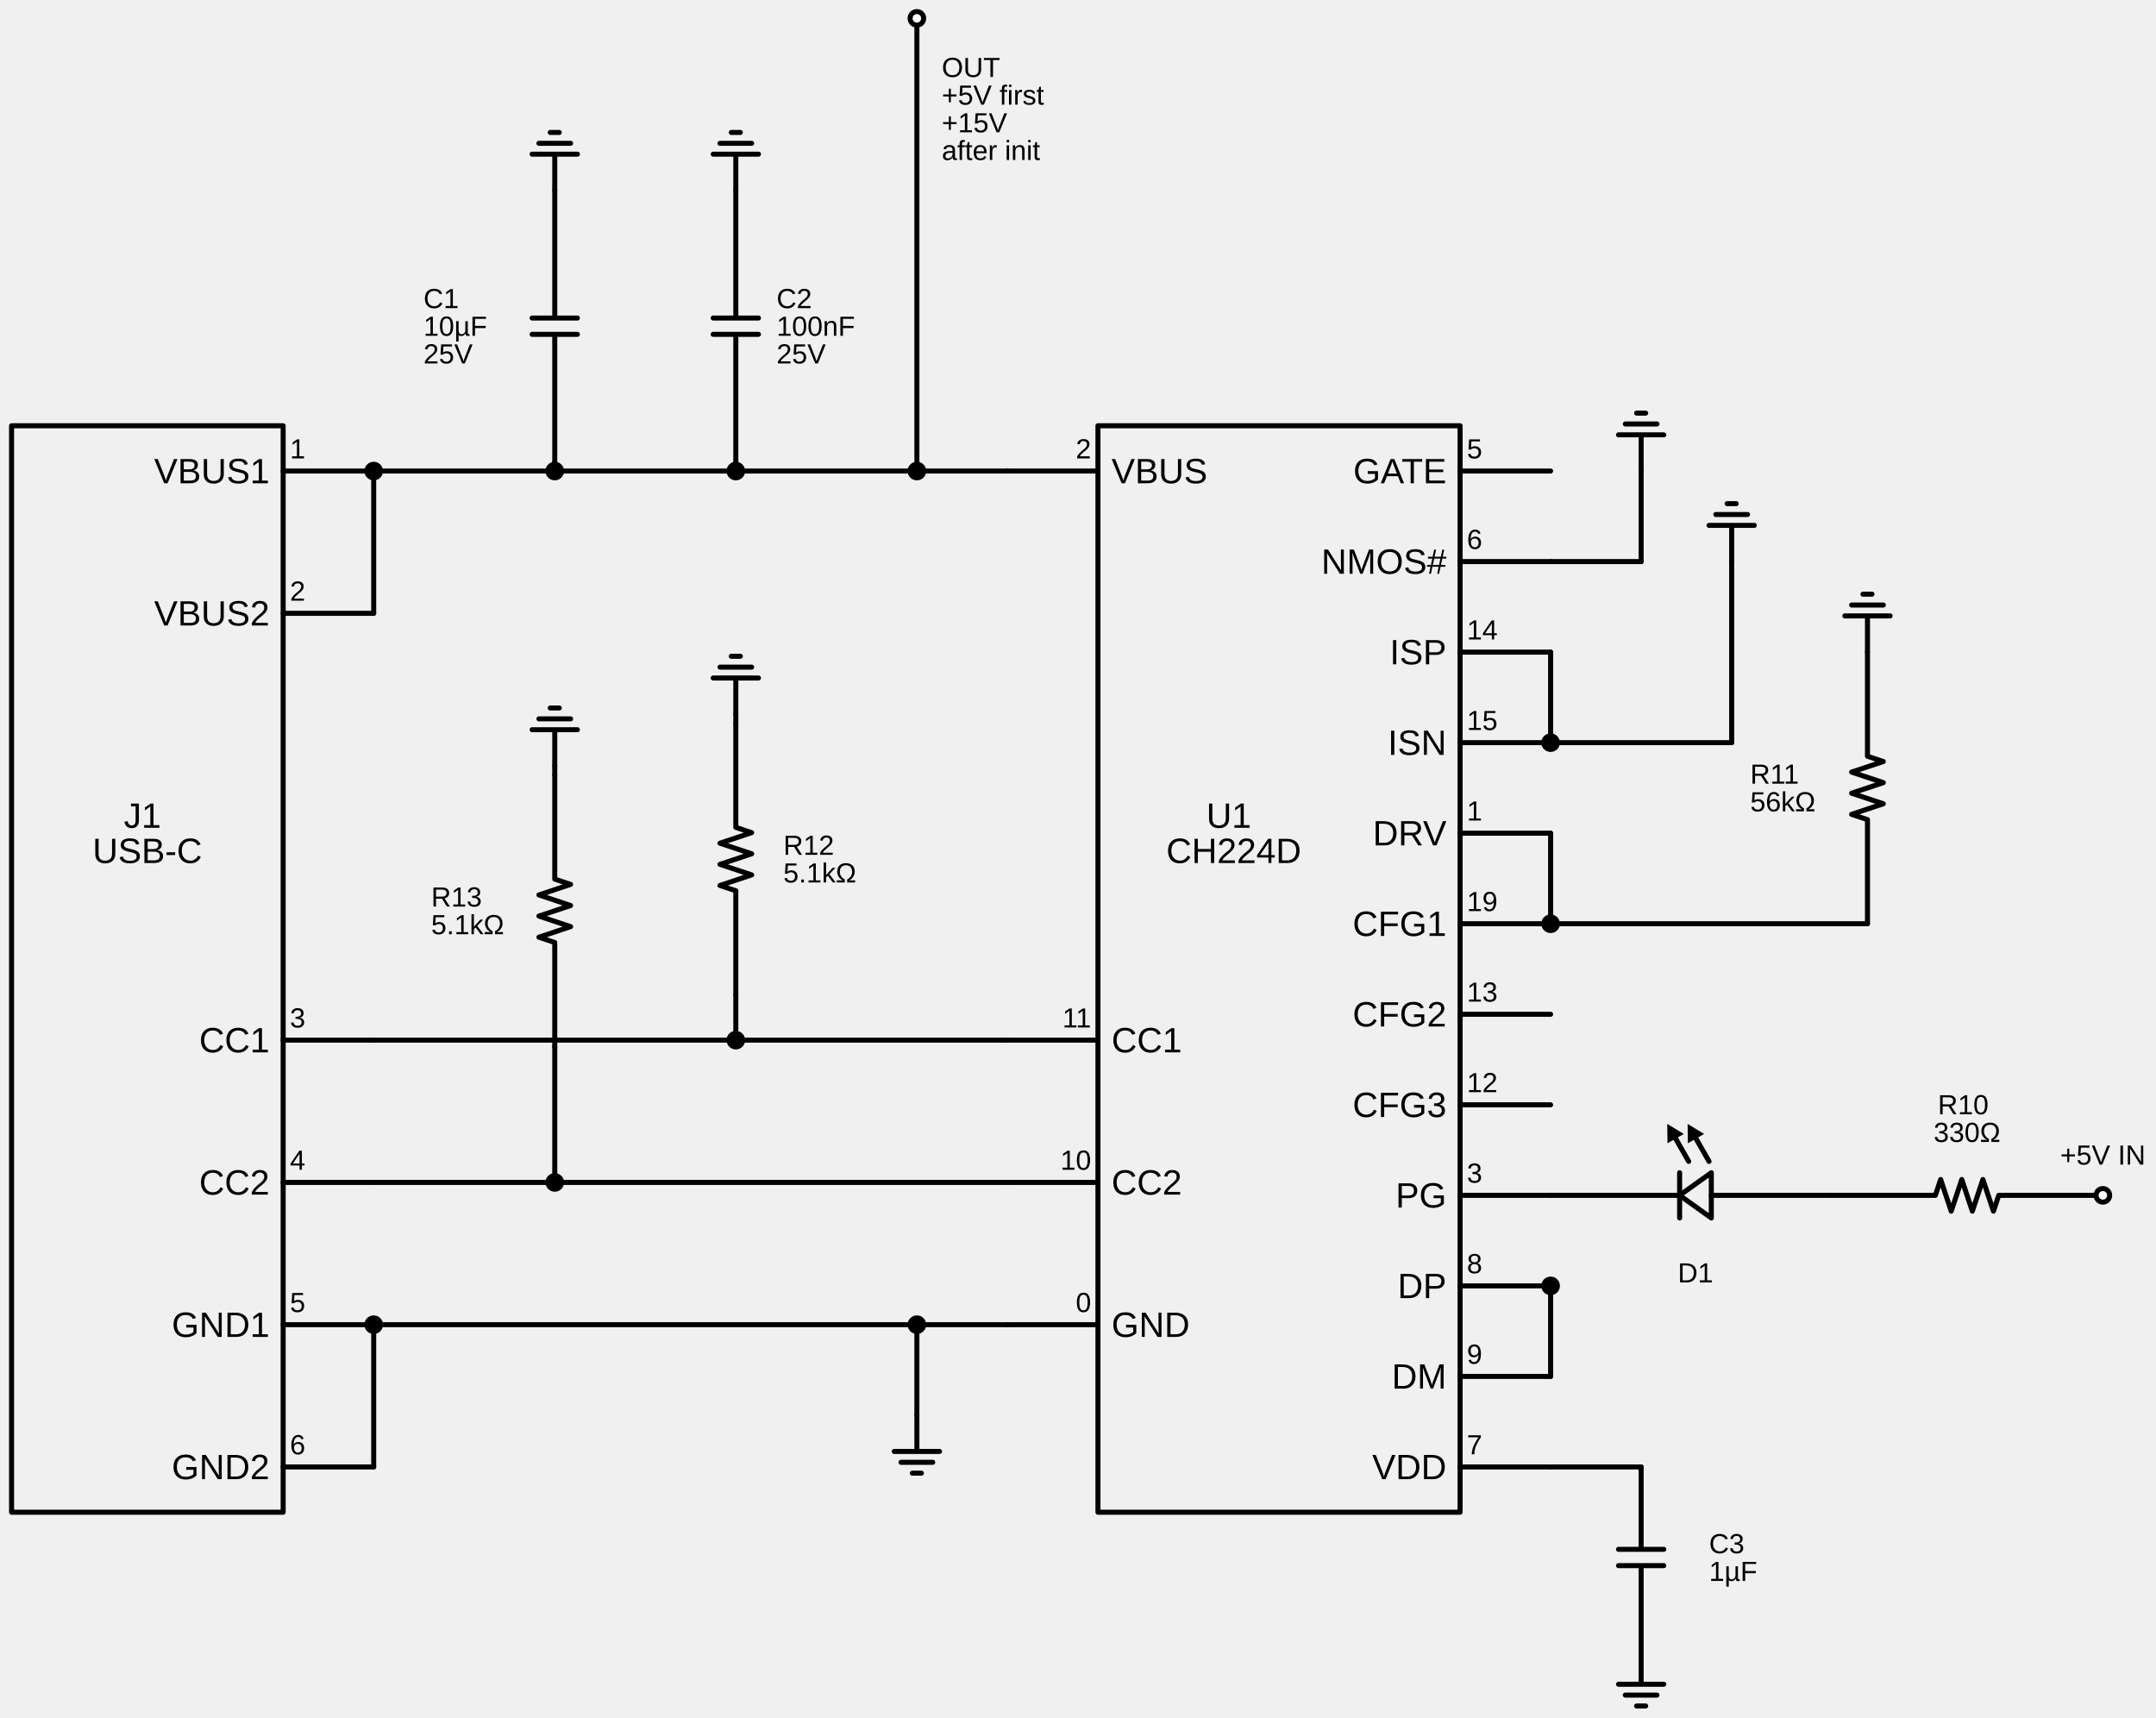
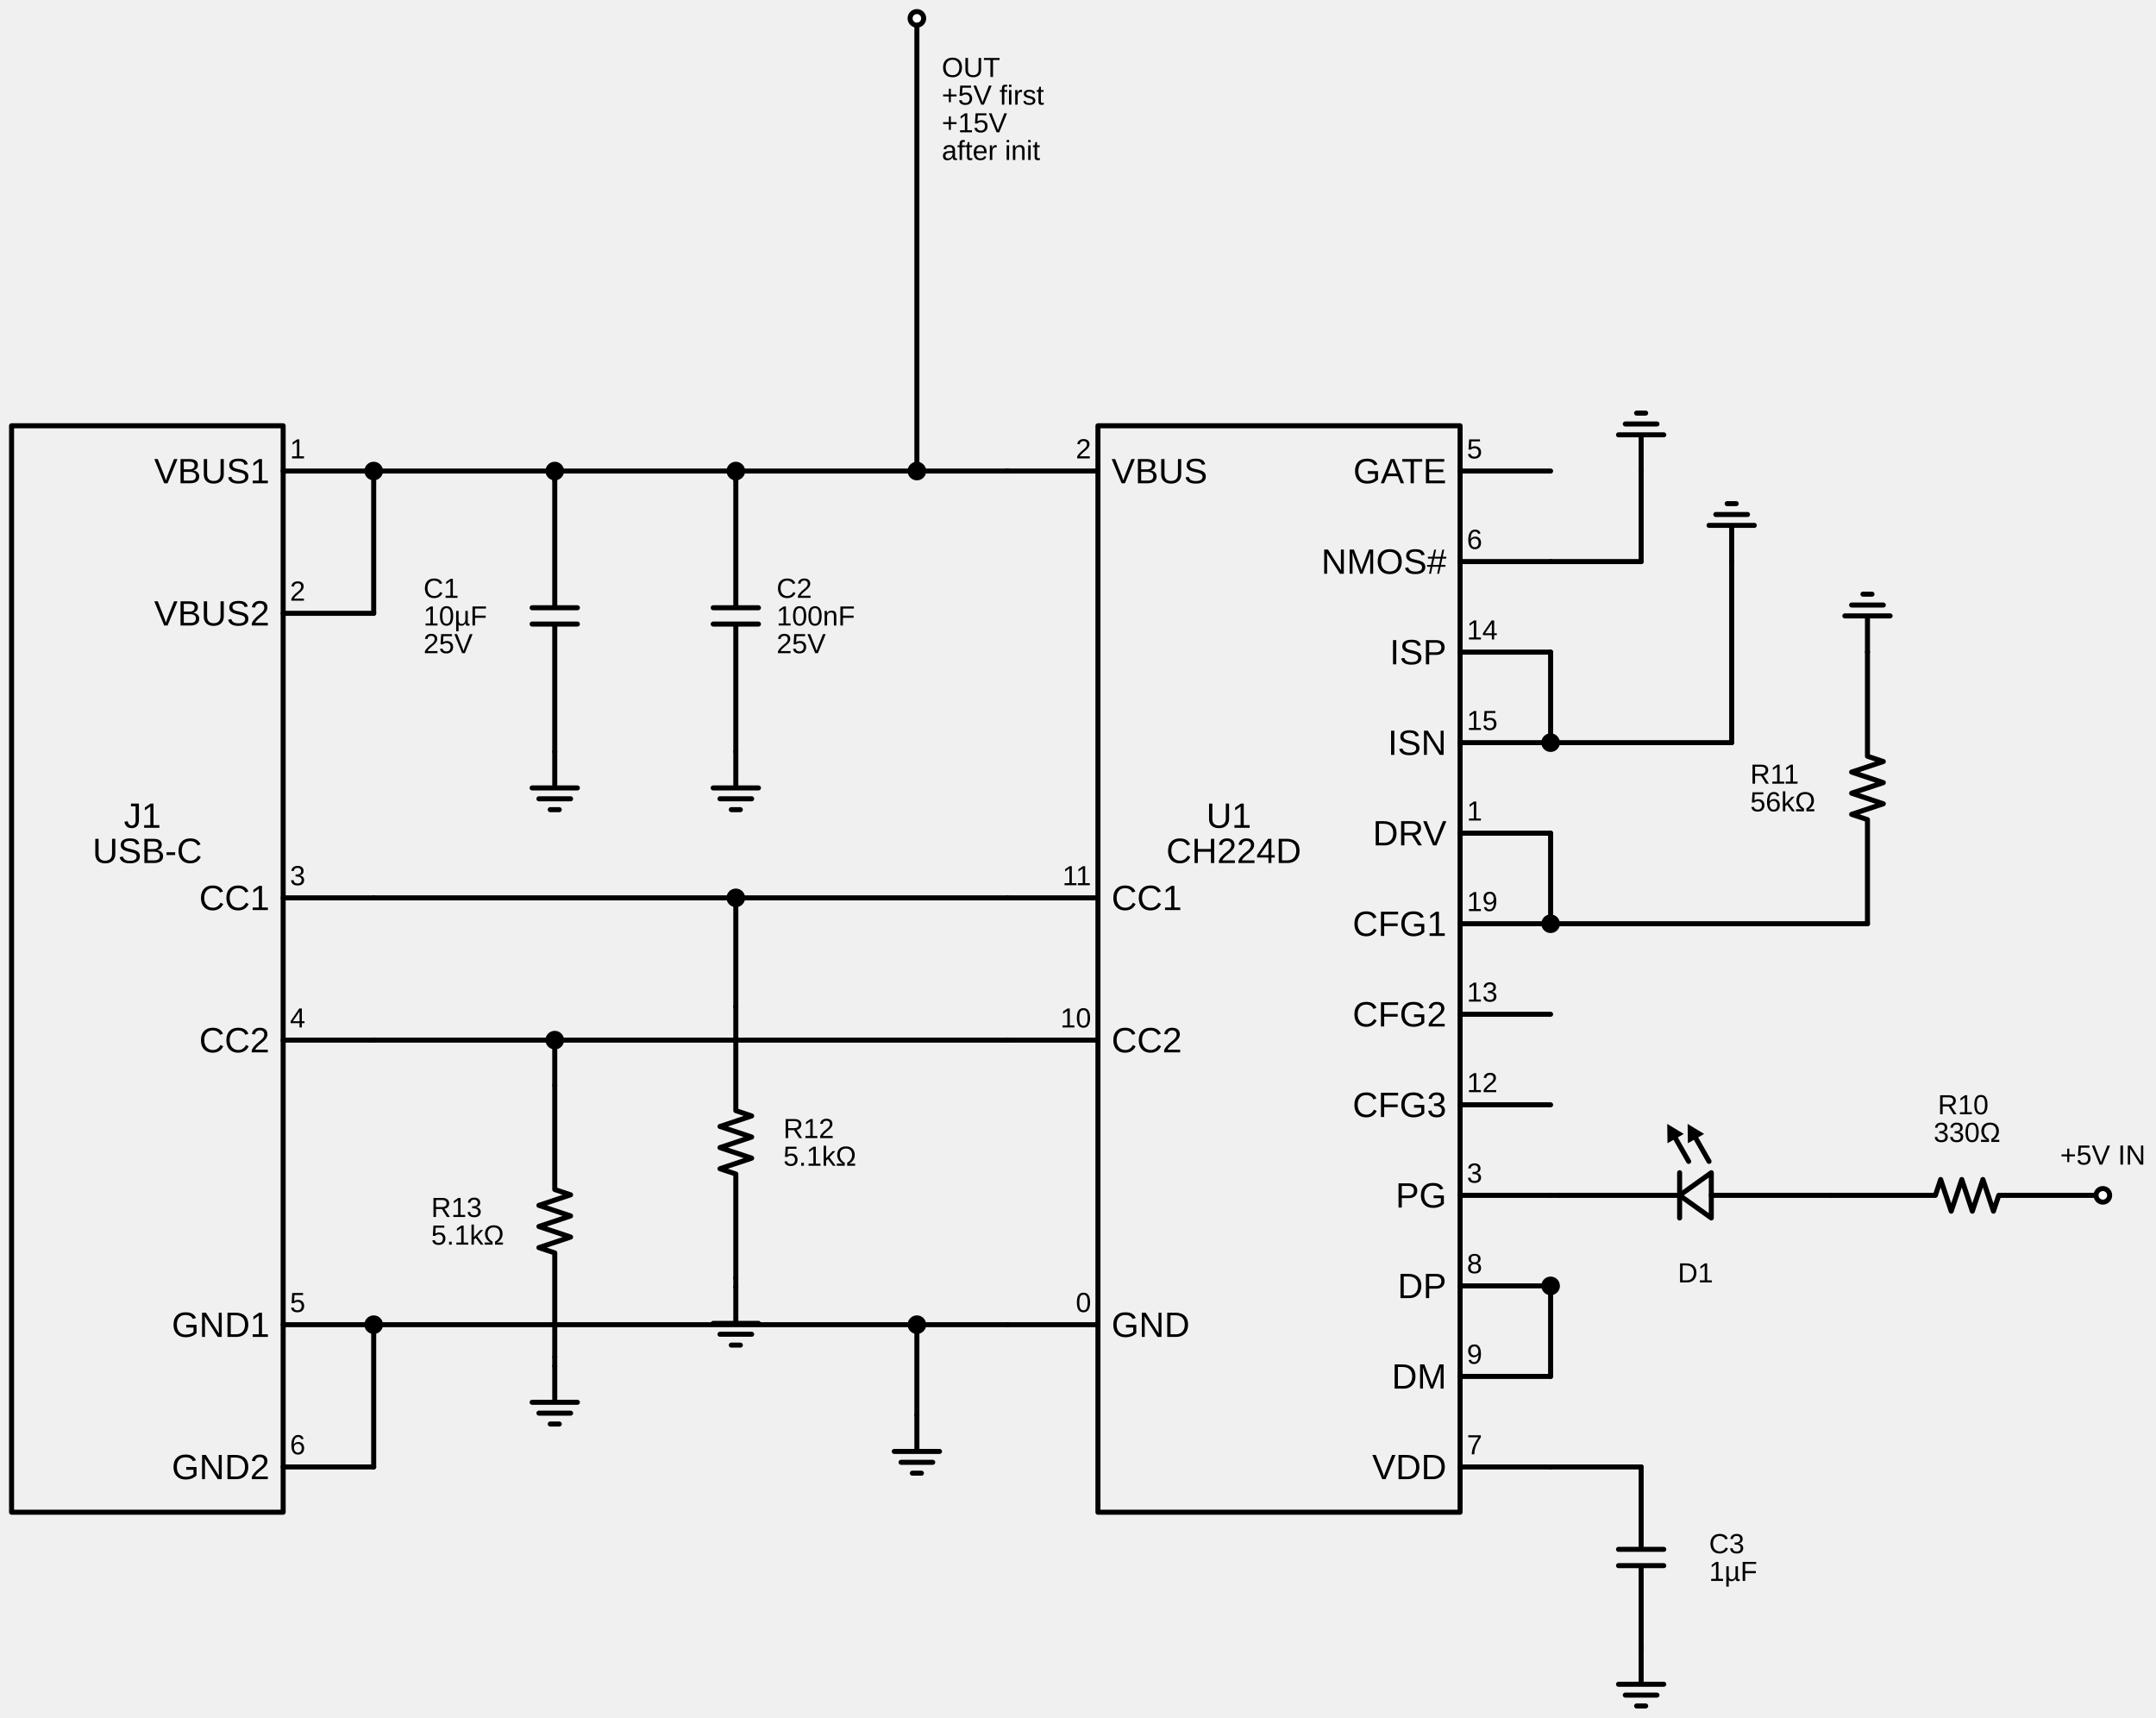
<svg xmlns="http://www.w3.org/2000/svg" xml:lang="en" height="682.94pt" width="857.333pt" viewBox="-4.6 -601.3 857.333 682.94">
  <polygon points="675.9,-117.0 663.3,-126.0 675.9,-135.0 " style="stroke:black;fill:none;stroke-width:2.0;stroke-dasharray:-;stroke-linecap:round;stroke-linejoin:round;" />
  <path d="M 0.0,-0.0 L 108.0,-0.0 L 108.0,-432.0 L 0.0,-432.0 L 0.0,-0.0" style="stroke:black;fill:none;stroke-width:2.0;stroke-dasharray:-;stroke-linecap:round;stroke-linejoin:round;" />
  <path d="M 108.0,-18.0 L 144.0,-18.0" style="stroke:black;fill:none;stroke-width:2.0;stroke-dasharray:-;stroke-linecap:round;stroke-linejoin:round;" />
  <path d="M 108.0,-74.571 L 144.0,-74.571" style="stroke:black;fill:none;stroke-width:2.0;stroke-dasharray:-;stroke-linecap:round;stroke-linejoin:round;" />
-   <path d="M 108.0,-131.143 L 144.0,-131.143" style="stroke:black;fill:none;stroke-width:2.0;stroke-dasharray:-;stroke-linecap:round;stroke-linejoin:round;" />
  <path d="M 108.0,-187.714 L 144.0,-187.714" style="stroke:black;fill:none;stroke-width:2.0;stroke-dasharray:-;stroke-linecap:round;stroke-linejoin:round;" />
+   <path d="M 108.0,-244.286 L 144.0,-244.286" style="stroke:black;fill:none;stroke-width:2.0;stroke-dasharray:-;stroke-linecap:round;stroke-linejoin:round;" />
  <path d="M 108.0,-357.429 L 144.0,-357.429" style="stroke:black;fill:none;stroke-width:2.0;stroke-dasharray:-;stroke-linecap:round;stroke-linejoin:round;" />
  <path d="M 108.0,-414.0 L 144.0,-414.0" style="stroke:black;fill:none;stroke-width:2.0;stroke-dasharray:-;stroke-linecap:round;stroke-linejoin:round;" />
  <path d="M 432.0,-0.0 L 576.0,-0.0 L 576.0,-432.0 L 432.0,-432.0 L 432.0,-0.0" style="stroke:black;fill:none;stroke-width:2.0;stroke-dasharray:-;stroke-linecap:round;stroke-linejoin:round;" />
  <path d="M 432.0,-74.571 L 396.0,-74.571" style="stroke:black;fill:none;stroke-width:2.0;stroke-dasharray:-;stroke-linecap:round;stroke-linejoin:round;" />
-   <path d="M 432.0,-131.143 L 396.0,-131.143" style="stroke:black;fill:none;stroke-width:2.0;stroke-dasharray:-;stroke-linecap:round;stroke-linejoin:round;" />
  <path d="M 432.0,-187.714 L 396.0,-187.714" style="stroke:black;fill:none;stroke-width:2.0;stroke-dasharray:-;stroke-linecap:round;stroke-linejoin:round;" />
+   <path d="M 432.0,-244.286 L 396.0,-244.286" style="stroke:black;fill:none;stroke-width:2.0;stroke-dasharray:-;stroke-linecap:round;stroke-linejoin:round;" />
  <path d="M 432.0,-414.0 L 396.0,-414.0" style="stroke:black;fill:none;stroke-width:2.0;stroke-dasharray:-;stroke-linecap:round;stroke-linejoin:round;" />
  <path d="M 576.0,-414.0 L 612.0,-414.0" style="stroke:black;fill:none;stroke-width:2.0;stroke-dasharray:-;stroke-linecap:round;stroke-linejoin:round;" />
  <path d="M 576.0,-378.0 L 612.0,-378.0" style="stroke:black;fill:none;stroke-width:2.0;stroke-dasharray:-;stroke-linecap:round;stroke-linejoin:round;" />
  <path d="M 576.0,-342.0 L 612.0,-342.0" style="stroke:black;fill:none;stroke-width:2.0;stroke-dasharray:-;stroke-linecap:round;stroke-linejoin:round;" />
  <path d="M 576.0,-306.0 L 612.0,-306.0" style="stroke:black;fill:none;stroke-width:2.0;stroke-dasharray:-;stroke-linecap:round;stroke-linejoin:round;" />
  <path d="M 576.0,-270.0 L 612.0,-270.0" style="stroke:black;fill:none;stroke-width:2.0;stroke-dasharray:-;stroke-linecap:round;stroke-linejoin:round;" />
  <path d="M 576.0,-234.0 L 612.0,-234.0" style="stroke:black;fill:none;stroke-width:2.0;stroke-dasharray:-;stroke-linecap:round;stroke-linejoin:round;" />
  <path d="M 576.0,-198.0 L 612.0,-198.0" style="stroke:black;fill:none;stroke-width:2.0;stroke-dasharray:-;stroke-linecap:round;stroke-linejoin:round;" />
  <path d="M 576.0,-162.0 L 612.0,-162.0" style="stroke:black;fill:none;stroke-width:2.0;stroke-dasharray:-;stroke-linecap:round;stroke-linejoin:round;" />
  <path d="M 576.0,-126.0 L 612.0,-126.0" style="stroke:black;fill:none;stroke-width:2.0;stroke-dasharray:-;stroke-linecap:round;stroke-linejoin:round;" />
  <path d="M 576.0,-90.0 L 612.0,-90.0" style="stroke:black;fill:none;stroke-width:2.0;stroke-dasharray:-;stroke-linecap:round;stroke-linejoin:round;" />
  <path d="M 576.0,-54.0 L 612.0,-54.0" style="stroke:black;fill:none;stroke-width:2.0;stroke-dasharray:-;stroke-linecap:round;stroke-linejoin:round;" />
  <path d="M 576.0,-18.0 L 612.0,-18.0" style="stroke:black;fill:none;stroke-width:2.0;stroke-dasharray:-;stroke-linecap:round;stroke-linejoin:round;" />
  <path d="M 144.0,-414.0 L 180.0,-414.0 L 216.0,-414.0" style="stroke:black;fill:none;stroke-width:2.0;stroke-dasharray:-;stroke-linecap:round;stroke-linejoin:round;" />
-   <path d="M 216.0,-414.0 L 216.0,-415.8 L 216.0,-417.6" style="stroke:black;fill:none;stroke-width:2.0;stroke-dasharray:-;stroke-linecap:round;stroke-linejoin:round;" />
-   <path d="M 216.0,-417.6 L 216.0,-468.36 M 207.0,-468.36 L 225.0,-468.36 M 207.0,-474.84 L 225.0,-474.84 M 216.0,-474.84 L 216.0,-525.6" style="stroke:black;fill:none;stroke-width:2.0;stroke-dasharray:-;stroke-linecap:round;stroke-linejoin:round;" />
-   <path d="M 216.0,-525.6 L 216.0,-540.0 L 207.0,-540.0 L 225.0,-540.0 M 209.7,-544.32 L 222.3,-544.32 M 214.2,-548.64 L 217.8,-548.64" style="stroke:black;fill:none;stroke-width:2.0;stroke-dasharray:-;stroke-linecap:round;stroke-linejoin:round;" />
+   <path d="M 216.0,-414.0 L 216.0,-412.2 L 216.0,-410.4" style="stroke:black;fill:none;stroke-width:2.0;stroke-dasharray:-;stroke-linecap:round;stroke-linejoin:round;" />
+   <path d="M 216.0,-410.4 L 216.0,-359.64 M 225.0,-359.64 L 207.0,-359.64 M 225.0,-353.16 L 207.0,-353.16 M 216.0,-353.16 L 216,-302.4" style="stroke:black;fill:none;stroke-width:2.0;stroke-dasharray:-;stroke-linecap:round;stroke-linejoin:round;" />
+   <path d="M 216,-302.4 L 216,-288.0 L 207,-288.0 L 225,-288.0 M 209.7,-283.68 L 222.3,-283.68 M 214.2,-279.36 L 217.8,-279.36" style="stroke:black;fill:none;stroke-width:2.0;stroke-dasharray:-;stroke-linecap:round;stroke-linejoin:round;" />
  <path d="M 216.0,-414.0 L 252.0,-414.0 L 288.0,-414.0" style="stroke:black;fill:none;stroke-width:2.0;stroke-dasharray:-;stroke-linecap:round;stroke-linejoin:round;" />
-   <path d="M 288.0,-414.0 L 288.0,-415.8 L 288.0,-417.6" style="stroke:black;fill:none;stroke-width:2.0;stroke-dasharray:-;stroke-linecap:round;stroke-linejoin:round;" />
-   <path d="M 288.0,-417.6 L 288.0,-468.36 M 279.0,-468.36 L 297.0,-468.36 M 279.0,-474.84 L 297.0,-474.84 M 288.0,-474.84 L 288.0,-525.6" style="stroke:black;fill:none;stroke-width:2.0;stroke-dasharray:-;stroke-linecap:round;stroke-linejoin:round;" />
-   <path d="M 288.0,-525.6 L 288.0,-540.0 L 279.0,-540.0 L 297.0,-540.0 M 281.7,-544.32 L 294.3,-544.32 M 286.2,-548.64 L 289.8,-548.64" style="stroke:black;fill:none;stroke-width:2.0;stroke-dasharray:-;stroke-linecap:round;stroke-linejoin:round;" />
+   <path d="M 288.0,-414.0 L 288.0,-412.2 L 288.0,-410.4" style="stroke:black;fill:none;stroke-width:2.0;stroke-dasharray:-;stroke-linecap:round;stroke-linejoin:round;" />
+   <path d="M 288.0,-410.4 L 288.0,-359.64 M 297.0,-359.64 L 279.0,-359.64 M 297.0,-353.16 L 279.0,-353.16 M 288.0,-353.16 L 288,-302.4" style="stroke:black;fill:none;stroke-width:2.0;stroke-dasharray:-;stroke-linecap:round;stroke-linejoin:round;" />
+   <path d="M 288,-302.4 L 288,-288.0 L 279,-288.0 L 297.0,-288.0 M 281.7,-283.68 L 294.3,-283.68 M 286.2,-279.36 L 289.8,-279.36" style="stroke:black;fill:none;stroke-width:2.0;stroke-dasharray:-;stroke-linecap:round;stroke-linejoin:round;" />
  <path d="M 288.0,-414.0 L 324.0,-414.0 L 360.0,-414.0" style="stroke:black;fill:none;stroke-width:2.0;stroke-dasharray:-;stroke-linecap:round;stroke-linejoin:round;" />
  <path d="M 360.0,-414.0 L 360.0,-504.0 L 360.0,-594.0" style="stroke:black;fill:none;stroke-width:2.0;stroke-dasharray:-;stroke-linecap:round;stroke-linejoin:round;" />
  <path d="M 360.0,-414.0 L 378.0,-414.0 L 396.0,-414.0" style="stroke:black;fill:none;stroke-width:2.0;stroke-dasharray:-;stroke-linecap:round;stroke-linejoin:round;" />
  <path d="M 144.0,-357.429 L 144.0,-385.714 L 144.0,-414.0" style="stroke:black;fill:none;stroke-width:2.0;stroke-dasharray:-;stroke-linecap:round;stroke-linejoin:round;" />
  <path d="M 144.0,-74.571 L 252.0,-74.571 L 360.0,-74.571" style="stroke:black;fill:none;stroke-width:2.0;stroke-dasharray:-;stroke-linecap:round;stroke-linejoin:round;" />
  <path d="M 360.0,-74.571 L 378.0,-74.571 L 396.0,-74.571" style="stroke:black;fill:none;stroke-width:2.0;stroke-dasharray:-;stroke-linecap:round;stroke-linejoin:round;" />
  <path d="M 360.0,-74.571 L 360.0,-56.571 L 360.0,-38.571" style="stroke:black;fill:none;stroke-width:2.0;stroke-dasharray:-;stroke-linecap:round;stroke-linejoin:round;" />
  <path d="M 360.0,-38.571 L 360.0,-24.171 L 351.0,-24.171 L 369.0,-24.171 M 353.7,-19.851 L 366.3,-19.851 M 358.2,-15.531 L 361.8,-15.531" style="stroke:black;fill:none;stroke-width:2.0;stroke-dasharray:-;stroke-linecap:round;stroke-linejoin:round;" />
  <path d="M 144.0,-18.0 L 144.0,-46.286 L 144.0,-74.571" style="stroke:black;fill:none;stroke-width:2.0;stroke-dasharray:-;stroke-linecap:round;stroke-linejoin:round;" />
-   <path d="M 144.0,-187.714 L 216.0,-187.714 L 288.0,-187.714" style="stroke:black;fill:none;stroke-width:2.0;stroke-dasharray:-;stroke-linecap:round;stroke-linejoin:round;" />
-   <path d="M 288.0,-187.714 L 288.0,-196.714 L 288.0,-205.714" style="stroke:black;fill:none;stroke-width:2.0;stroke-dasharray:-;stroke-linecap:round;stroke-linejoin:round;" />
-   <path d="M 288.0,-205.714 L 288.0,-247.114 L 281.7,-249.214 L 294.3,-253.414 L 281.7,-257.614 L 294.3,-261.814 L 281.7,-266.014 L 294.3,-270.214 L 288.0,-272.314 L 288.0,-313.714" style="stroke:black;fill:none;stroke-width:2.0;stroke-dasharray:-;stroke-linecap:round;stroke-linejoin:round;" />
-   <path d="M 288.0,-313.714 L 288.0,-315.514 L 288.0,-317.314" style="stroke:black;fill:none;stroke-width:2.0;stroke-dasharray:-;stroke-linecap:round;stroke-linejoin:round;" />
-   <path d="M 288.0,-317.314 L 288.0,-331.714 L 279.0,-331.714 L 297.0,-331.714 M 281.7,-336.034 L 294.3,-336.034 M 286.2,-340.354 L 289.8,-340.354" style="stroke:black;fill:none;stroke-width:2.0;stroke-dasharray:-;stroke-linecap:round;stroke-linejoin:round;" />
-   <path d="M 288.0,-187.714 L 342.0,-187.714 L 396.0,-187.714" style="stroke:black;fill:none;stroke-width:2.0;stroke-dasharray:-;stroke-linecap:round;stroke-linejoin:round;" />
-   <path d="M 144.0,-131.143 L 180.0,-131.143 L 216.0,-131.143" style="stroke:black;fill:none;stroke-width:2.0;stroke-dasharray:-;stroke-linecap:round;stroke-linejoin:round;" />
-   <path d="M 216.0,-131.143 L 216.0,-158.143 L 216.0,-185.143" style="stroke:black;fill:none;stroke-width:2.0;stroke-dasharray:-;stroke-linecap:round;stroke-linejoin:round;" />
-   <path d="M 216.0,-185.143 L 216.0,-226.543 L 209.7,-228.643 L 222.3,-232.843 L 209.7,-237.043 L 222.3,-241.243 L 209.7,-245.443 L 222.3,-249.643 L 216.0,-251.743 L 216.0,-293.143" style="stroke:black;fill:none;stroke-width:2.0;stroke-dasharray:-;stroke-linecap:round;stroke-linejoin:round;" />
-   <path d="M 216.0,-293.143 L 216.0,-294.943 L 216.0,-296.743" style="stroke:black;fill:none;stroke-width:2.0;stroke-dasharray:-;stroke-linecap:round;stroke-linejoin:round;" />
-   <path d="M 216.0,-296.743 L 216.0,-311.143 L 207.0,-311.143 L 225.0,-311.143 M 209.7,-315.463 L 222.3,-315.463 M 214.2,-319.783 L 217.8,-319.783" style="stroke:black;fill:none;stroke-width:2.0;stroke-dasharray:-;stroke-linecap:round;stroke-linejoin:round;" />
-   <path d="M 216.0,-131.143 L 306.0,-131.143 L 396.0,-131.143" style="stroke:black;fill:none;stroke-width:2.0;stroke-dasharray:-;stroke-linecap:round;stroke-linejoin:round;" />
+   <path d="M 144.0,-244.286 L 216.0,-244.286 L 288.0,-244.286" style="stroke:black;fill:none;stroke-width:2.0;stroke-dasharray:-;stroke-linecap:round;stroke-linejoin:round;" />
+   <path d="M 288.0,-244.286 L 288.0,-222.686 L 288.0,-201.086" style="stroke:black;fill:none;stroke-width:2.0;stroke-dasharray:-;stroke-linecap:round;stroke-linejoin:round;" />
+   <path d="M 288.0,-201.086 L 288.0,-159.686 L 294.3,-157.586 L 281.7,-153.386 L 294.3,-149.186 L 281.7,-144.986 L 294.3,-140.786 L 281.7,-136.586 L 288.0,-134.486 L 288,-93.086" style="stroke:black;fill:none;stroke-width:2.0;stroke-dasharray:-;stroke-linecap:round;stroke-linejoin:round;" />
+   <path d="M 288,-93.086 L 288,-91.286 L 288,-89.486" style="stroke:black;fill:none;stroke-width:2.0;stroke-dasharray:-;stroke-linecap:round;stroke-linejoin:round;" />
+   <path d="M 288,-89.486 L 288,-75.086 L 279,-75.086 L 297.0,-75.086 M 281.7,-70.766 L 294.3,-70.766 M 286.2,-66.446 L 289.8,-66.446" style="stroke:black;fill:none;stroke-width:2.0;stroke-dasharray:-;stroke-linecap:round;stroke-linejoin:round;" />
+   <path d="M 288.0,-244.286 L 342.0,-244.286 L 396.0,-244.286" style="stroke:black;fill:none;stroke-width:2.0;stroke-dasharray:-;stroke-linecap:round;stroke-linejoin:round;" />
+   <path d="M 144.0,-187.714 L 180.0,-187.714 L 216.0,-187.714" style="stroke:black;fill:none;stroke-width:2.0;stroke-dasharray:-;stroke-linecap:round;stroke-linejoin:round;" />
+   <path d="M 216.0,-187.714 L 216.0,-178.714 L 216.0,-169.714" style="stroke:black;fill:none;stroke-width:2.0;stroke-dasharray:-;stroke-linecap:round;stroke-linejoin:round;" />
+   <path d="M 216.0,-169.714 L 216.0,-128.314 L 222.3,-126.214 L 209.7,-122.014 L 222.3,-117.814 L 209.7,-113.614 L 222.3,-109.414 L 209.7,-105.214 L 216.0,-103.114 L 216,-61.714" style="stroke:black;fill:none;stroke-width:2.0;stroke-dasharray:-;stroke-linecap:round;stroke-linejoin:round;" />
+   <path d="M 216,-61.714 L 216,-59.914 L 216,-58.114" style="stroke:black;fill:none;stroke-width:2.0;stroke-dasharray:-;stroke-linecap:round;stroke-linejoin:round;" />
+   <path d="M 216,-58.114 L 216,-43.714 L 207,-43.714 L 225,-43.714 M 209.7,-39.394 L 222.3,-39.394 M 214.2,-35.074 L 217.8,-35.074" style="stroke:black;fill:none;stroke-width:2.0;stroke-dasharray:-;stroke-linecap:round;stroke-linejoin:round;" />
+   <path d="M 216.0,-187.714 L 306.0,-187.714 L 396.0,-187.714" style="stroke:black;fill:none;stroke-width:2.0;stroke-dasharray:-;stroke-linecap:round;stroke-linejoin:round;" />
  <path d="M 612.0,-90.0 L 612.0,-72.0 L 612.0,-54.0" style="stroke:black;fill:none;stroke-width:2.0;stroke-dasharray:-;stroke-linecap:round;stroke-linejoin:round;" />
  <path d="M 612.0,-378.0 L 630.0,-378.0 L 648.0,-378.0" style="stroke:black;fill:none;stroke-width:2.0;stroke-dasharray:-;stroke-linecap:round;stroke-linejoin:round;" />
  <path d="M 648.0,-378.0 L 648.0,-396.0 L 648.0,-414.0" style="stroke:black;fill:none;stroke-width:2.0;stroke-dasharray:-;stroke-linecap:round;stroke-linejoin:round;" />
  <path d="M 648.0,-414.0 L 648.0,-428.4 L 639.0,-428.4 L 657.0,-428.4 M 641.7,-432.72 L 654.3,-432.72 M 646.2,-437.04 L 649.8,-437.04" style="stroke:black;fill:none;stroke-width:2.0;stroke-dasharray:-;stroke-linecap:round;stroke-linejoin:round;" />
  <path d="M 612.0,-306.0 L 612.0,-324.0 L 612.0,-342.0" style="stroke:black;fill:none;stroke-width:2.0;stroke-dasharray:-;stroke-linecap:round;stroke-linejoin:round;" />
  <path d="M 612.0,-306.0 L 648.0,-306.0 L 684.0,-306.0" style="stroke:black;fill:none;stroke-width:2.0;stroke-dasharray:-;stroke-linecap:round;stroke-linejoin:round;" />
  <path d="M 684.0,-306.0 L 684.0,-342.0 L 684.0,-378.0" style="stroke:black;fill:none;stroke-width:2.0;stroke-dasharray:-;stroke-linecap:round;stroke-linejoin:round;" />
  <path d="M 684.0,-378.0 L 684.0,-392.4 L 675.0,-392.4 L 693.0,-392.4 M 677.7,-396.72 L 690.3,-396.72 M 682.2,-401.04 L 685.8,-401.04" style="stroke:black;fill:none;stroke-width:2.0;stroke-dasharray:-;stroke-linecap:round;stroke-linejoin:round;" />
  <path d="M 612.0,-234.0 L 612.0,-252.0 L 612.0,-270.0" style="stroke:black;fill:none;stroke-width:2.0;stroke-dasharray:-;stroke-linecap:round;stroke-linejoin:round;" />
  <path d="M 612.0,-234.0 L 675.0,-234.0 L 738.0,-234.0" style="stroke:black;fill:none;stroke-width:2.0;stroke-dasharray:-;stroke-linecap:round;stroke-linejoin:round;" />
  <path d="M 738.0,-234.0 L 738.0,-275.4 L 731.7,-277.5 L 744.3,-281.7 L 731.7,-285.9 L 744.3,-290.1 L 731.7,-294.3 L 744.3,-298.5 L 738.0,-300.6 L 738.0,-342.0" style="stroke:black;fill:none;stroke-width:2.0;stroke-dasharray:-;stroke-linecap:round;stroke-linejoin:round;" />
  <path d="M 738.0,-342.0 L 738.0,-356.4 L 729.0,-356.4 L 747.0,-356.4 M 731.7,-360.72 L 744.3,-360.72 M 736.2,-365.04 L 739.8,-365.04" style="stroke:black;fill:none;stroke-width:2.0;stroke-dasharray:-;stroke-linecap:round;stroke-linejoin:round;" />
  <path d="M 612.0,-126.0 L 613.8,-126.0 L 615.6,-126.0" style="stroke:black;fill:none;stroke-width:2.0;stroke-dasharray:-;stroke-linecap:round;stroke-linejoin:round;" />
  <path d="M 615.6,-126.0 L 663.3,-126.0 M 663.3,-117.0 L 663.3,-135.0 M 675.9,-126.0 L 723.6,-126.0" style="stroke:black;fill:none;stroke-width:2.0;stroke-dasharray:-;stroke-linecap:round;stroke-linejoin:round;" />
  <path d="M 661.472,-148.999 L 666.9,-139.5" style="stroke:black;fill:none;stroke-width:2.0;stroke-dasharray:-;stroke-linecap:round;stroke-linejoin:round;" />
  <path d="M 658.892 -153.514 L 663.973 -150.428 L 658.972 -147.57 Z" style="stroke:black;fill:black;stroke-linecap:butt;stroke-linejoin:miter;" />
  <path d="M 669.572,-148.999 L 675.0,-139.5" style="stroke:black;fill:none;stroke-width:2.0;stroke-dasharray:-;stroke-linecap:round;stroke-linejoin:round;" />
  <path d="M 666.992 -153.514 L 672.073 -150.428 L 667.072 -147.57 Z" style="stroke:black;fill:black;stroke-linecap:butt;stroke-linejoin:miter;" />
  <path d="M 723.6,-126.0 L 765.0,-126.0 L 767.1,-132.3 L 771.3,-119.7 L 775.5,-132.3 L 779.7,-119.7 L 783.9,-132.3 L 788.1,-119.7 L 790.2,-126.0 L 831.6,-126.0" style="stroke:black;fill:none;stroke-width:2.0;stroke-dasharray:-;stroke-linecap:round;stroke-linejoin:round;" />
  <path d="M 612.0,-18.0 L 630.0,-18.0 L 648.0,-18.0" style="stroke:black;fill:none;stroke-width:2.0;stroke-dasharray:-;stroke-linecap:round;stroke-linejoin:round;" />
  <path d="M 648.0,-18.0 L 648.0,14.76 M 657.0,14.76 L 639.0,14.76 M 657.0,21.24 L 639.0,21.24 M 648.0,21.24 L 648.0,54.0" style="stroke:black;fill:none;stroke-width:2.0;stroke-dasharray:-;stroke-linecap:round;stroke-linejoin:round;" />
  <path d="M 648.0,54.0 L 648.0,68.4 L 639.0,68.4 L 657.0,68.4 M 641.7,72.72 L 654.3,72.72 M 646.2,77.04 L 649.8,77.04" style="stroke:black;fill:none;stroke-width:2.0;stroke-dasharray:-;stroke-linecap:round;stroke-linejoin:round;" />
  <text x="110.7" y="-31.7" dominant-baseline="ideographic" fill="black" font-size="11" font-family="Arial" text-anchor="start">
    <tspan x="110.7" dy="11">6</tspan>
  </text>
  <text x="102.6" y="-32.0" dominant-baseline="central" fill="black" font-size="14" font-family="Arial" text-anchor="end">
    <tspan x="102.6" dy="14">GND2</tspan>
  </text>
  <text x="110.7" y="-88.271" dominant-baseline="ideographic" fill="black" font-size="11" font-family="Arial" text-anchor="start">
    <tspan x="110.7" dy="11">5</tspan>
  </text>
  <text x="102.6" y="-88.571" dominant-baseline="central" fill="black" font-size="14" font-family="Arial" text-anchor="end">
    <tspan x="102.6" dy="14">GND1</tspan>
  </text>
-   <text x="110.7" y="-144.843" dominant-baseline="ideographic" fill="black" font-size="11" font-family="Arial" text-anchor="start">
+   <text x="110.7" y="-201.414" dominant-baseline="ideographic" fill="black" font-size="11" font-family="Arial" text-anchor="start">
    <tspan x="110.7" dy="11">4</tspan>
  </text>
-   <text x="102.6" y="-145.143" dominant-baseline="central" fill="black" font-size="14" font-family="Arial" text-anchor="end">
+   <text x="102.6" y="-201.714" dominant-baseline="central" fill="black" font-size="14" font-family="Arial" text-anchor="end">
    <tspan x="102.6" dy="14">CC2</tspan>
  </text>
-   <text x="110.7" y="-201.414" dominant-baseline="ideographic" fill="black" font-size="11" font-family="Arial" text-anchor="start">
+   <text x="110.7" y="-257.986" dominant-baseline="ideographic" fill="black" font-size="11" font-family="Arial" text-anchor="start">
    <tspan x="110.7" dy="11">3</tspan>
  </text>
-   <text x="102.6" y="-201.714" dominant-baseline="central" fill="black" font-size="14" font-family="Arial" text-anchor="end">
+   <text x="102.6" y="-258.286" dominant-baseline="central" fill="black" font-size="14" font-family="Arial" text-anchor="end">
    <tspan x="102.6" dy="14">CC1</tspan>
  </text>
  <text x="110.7" y="-371.129" dominant-baseline="ideographic" fill="black" font-size="11" font-family="Arial" text-anchor="start">
    <tspan x="110.7" dy="11">2</tspan>
  </text>
  <text x="102.6" y="-371.429" dominant-baseline="central" fill="black" font-size="14" font-family="Arial" text-anchor="end">
    <tspan x="102.6" dy="14">VBUS2</tspan>
  </text>
  <text x="110.7" y="-427.7" dominant-baseline="ideographic" fill="black" font-size="11" font-family="Arial" text-anchor="start">
    <tspan x="110.7" dy="11">1</tspan>
  </text>
  <text x="102.6" y="-428.0" dominant-baseline="central" fill="black" font-size="14" font-family="Arial" text-anchor="end">
    <tspan x="102.6" dy="14">VBUS1</tspan>
  </text>
  <text x="54.0" y="-291.0" dominant-baseline="central" fill="black" font-size="14" font-family="Arial" text-anchor="middle">
    <tspan x="54.0" dy="14">J1</tspan>
    <tspan x="54.0" dy="14">USB-C</tspan>
  </text>
  <text x="429.3" y="-88.271" dominant-baseline="ideographic" fill="black" font-size="11" font-family="Arial" text-anchor="end">
    <tspan x="429.3" dy="11">0</tspan>
  </text>
  <text x="437.4" y="-88.571" dominant-baseline="central" fill="black" font-size="14" font-family="Arial" text-anchor="start">
    <tspan x="437.4" dy="14">GND</tspan>
  </text>
-   <text x="429.3" y="-144.843" dominant-baseline="ideographic" fill="black" font-size="11" font-family="Arial" text-anchor="end">
+   <text x="429.3" y="-201.414" dominant-baseline="ideographic" fill="black" font-size="11" font-family="Arial" text-anchor="end">
    <tspan x="429.3" dy="11">10</tspan>
  </text>
-   <text x="437.4" y="-145.143" dominant-baseline="central" fill="black" font-size="14" font-family="Arial" text-anchor="start">
+   <text x="437.4" y="-201.714" dominant-baseline="central" fill="black" font-size="14" font-family="Arial" text-anchor="start">
    <tspan x="437.4" dy="14">CC2</tspan>
  </text>
-   <text x="429.3" y="-201.414" dominant-baseline="ideographic" fill="black" font-size="11" font-family="Arial" text-anchor="end">
+   <text x="429.3" y="-257.986" dominant-baseline="ideographic" fill="black" font-size="11" font-family="Arial" text-anchor="end">
    <tspan x="429.3" dy="11">11</tspan>
  </text>
-   <text x="437.4" y="-201.714" dominant-baseline="central" fill="black" font-size="14" font-family="Arial" text-anchor="start">
+   <text x="437.4" y="-258.286" dominant-baseline="central" fill="black" font-size="14" font-family="Arial" text-anchor="start">
    <tspan x="437.4" dy="14">CC1</tspan>
  </text>
  <text x="429.3" y="-427.7" dominant-baseline="ideographic" fill="black" font-size="11" font-family="Arial" text-anchor="end">
    <tspan x="429.3" dy="11">2</tspan>
  </text>
  <text x="437.4" y="-428.0" dominant-baseline="central" fill="black" font-size="14" font-family="Arial" text-anchor="start">
    <tspan x="437.4" dy="14">VBUS</tspan>
  </text>
  <text x="578.7" y="-427.7" dominant-baseline="ideographic" fill="black" font-size="11" font-family="Arial" text-anchor="start">
    <tspan x="578.7" dy="11">5</tspan>
  </text>
  <text x="570.6" y="-428.0" dominant-baseline="central" fill="black" font-size="14" font-family="Arial" text-anchor="end">
    <tspan x="570.6" dy="14">GATE</tspan>
  </text>
  <text x="578.7" y="-391.7" dominant-baseline="ideographic" fill="black" font-size="11" font-family="Arial" text-anchor="start">
    <tspan x="578.7" dy="11">6</tspan>
  </text>
  <text x="570.6" y="-392.0" dominant-baseline="central" fill="black" font-size="14" font-family="Arial" text-anchor="end">
    <tspan x="570.6" dy="14">NMOS#</tspan>
  </text>
  <text x="578.7" y="-355.7" dominant-baseline="ideographic" fill="black" font-size="11" font-family="Arial" text-anchor="start">
    <tspan x="578.7" dy="11">14</tspan>
  </text>
  <text x="570.6" y="-356.0" dominant-baseline="central" fill="black" font-size="14" font-family="Arial" text-anchor="end">
    <tspan x="570.6" dy="14">ISP</tspan>
  </text>
  <text x="578.7" y="-319.7" dominant-baseline="ideographic" fill="black" font-size="11" font-family="Arial" text-anchor="start">
    <tspan x="578.7" dy="11">15</tspan>
  </text>
  <text x="570.6" y="-320.0" dominant-baseline="central" fill="black" font-size="14" font-family="Arial" text-anchor="end">
    <tspan x="570.6" dy="14">ISN</tspan>
  </text>
  <text x="578.7" y="-283.7" dominant-baseline="ideographic" fill="black" font-size="11" font-family="Arial" text-anchor="start">
    <tspan x="578.7" dy="11">1</tspan>
  </text>
  <text x="570.6" y="-284.0" dominant-baseline="central" fill="black" font-size="14" font-family="Arial" text-anchor="end">
    <tspan x="570.6" dy="14">DRV</tspan>
  </text>
  <text x="578.7" y="-247.7" dominant-baseline="ideographic" fill="black" font-size="11" font-family="Arial" text-anchor="start">
    <tspan x="578.7" dy="11">19</tspan>
  </text>
  <text x="570.6" y="-248.0" dominant-baseline="central" fill="black" font-size="14" font-family="Arial" text-anchor="end">
    <tspan x="570.6" dy="14">CFG1</tspan>
  </text>
  <text x="578.7" y="-211.7" dominant-baseline="ideographic" fill="black" font-size="11" font-family="Arial" text-anchor="start">
    <tspan x="578.7" dy="11">13</tspan>
  </text>
  <text x="570.6" y="-212.0" dominant-baseline="central" fill="black" font-size="14" font-family="Arial" text-anchor="end">
    <tspan x="570.6" dy="14">CFG2</tspan>
  </text>
  <text x="578.7" y="-175.7" dominant-baseline="ideographic" fill="black" font-size="11" font-family="Arial" text-anchor="start">
    <tspan x="578.7" dy="11">12</tspan>
  </text>
  <text x="570.6" y="-176.0" dominant-baseline="central" fill="black" font-size="14" font-family="Arial" text-anchor="end">
    <tspan x="570.6" dy="14">CFG3</tspan>
  </text>
  <text x="578.7" y="-139.7" dominant-baseline="ideographic" fill="black" font-size="11" font-family="Arial" text-anchor="start">
    <tspan x="578.7" dy="11">3</tspan>
  </text>
  <text x="570.6" y="-140.0" dominant-baseline="central" fill="black" font-size="14" font-family="Arial" text-anchor="end">
    <tspan x="570.6" dy="14">PG</tspan>
  </text>
  <text x="578.7" y="-103.7" dominant-baseline="ideographic" fill="black" font-size="11" font-family="Arial" text-anchor="start">
    <tspan x="578.7" dy="11">8</tspan>
  </text>
  <text x="570.6" y="-104.0" dominant-baseline="central" fill="black" font-size="14" font-family="Arial" text-anchor="end">
    <tspan x="570.6" dy="14">DP</tspan>
  </text>
  <text x="578.7" y="-67.7" dominant-baseline="ideographic" fill="black" font-size="11" font-family="Arial" text-anchor="start">
    <tspan x="578.7" dy="11">9</tspan>
  </text>
  <text x="570.6" y="-68.0" dominant-baseline="central" fill="black" font-size="14" font-family="Arial" text-anchor="end">
    <tspan x="570.6" dy="14">DM</tspan>
  </text>
  <text x="578.7" y="-31.7" dominant-baseline="ideographic" fill="black" font-size="11" font-family="Arial" text-anchor="start">
    <tspan x="578.7" dy="11">7</tspan>
  </text>
  <text x="570.6" y="-32.0" dominant-baseline="central" fill="black" font-size="14" font-family="Arial" text-anchor="end">
    <tspan x="570.6" dy="14">VDD</tspan>
  </text>
  <text x="486.0" y="-291.0" dominant-baseline="central" fill="black" font-size="14" font-family="Arial" text-anchor="middle">
    <tspan x="486.0" dy="14">U1</tspan>
    <tspan x="486.0" dy="14">CH224D</tspan>
  </text>
-   <text x="163.8" y="-493.6" dominant-baseline="central" fill="black" font-size="11" font-family="Arial" text-anchor="start">
+   <text x="163.8" y="-378.4" dominant-baseline="central" fill="black" font-size="11" font-family="Arial" text-anchor="start">
    <tspan x="163.8" dy="11">C1</tspan>
    <tspan x="163.8" dy="11">10µF</tspan>
    <tspan x="163.8" dy="11">25V</tspan>
  </text>
-   <text x="304.2" y="-493.6" dominant-baseline="central" fill="black" font-size="11" font-family="Arial" text-anchor="start">
+   <text x="304.2" y="-378.4" dominant-baseline="central" fill="black" font-size="11" font-family="Arial" text-anchor="start">
    <tspan x="304.2" dy="11">C2</tspan>
    <tspan x="304.2" dy="11">100nF</tspan>
    <tspan x="304.2" dy="11">25V</tspan>
  </text>
-   <text x="306.9" y="-276.214" dominant-baseline="central" fill="black" font-size="11" font-family="Arial" text-anchor="start">
+   <text x="306.9" y="-163.586" dominant-baseline="central" fill="black" font-size="11" font-family="Arial" text-anchor="start">
    <tspan x="306.9" dy="11">R12</tspan>
    <tspan x="306.9" dy="11">5.1kΩ</tspan>
  </text>
-   <text x="166.86" y="-255.643" dominant-baseline="central" fill="black" font-size="11" font-family="Arial" text-anchor="start">
+   <text x="166.86" y="-132.214" dominant-baseline="central" fill="black" font-size="11" font-family="Arial" text-anchor="start">
    <tspan x="166.86" dy="11">R13</tspan>
    <tspan x="166.86" dy="11">5.1kΩ</tspan>
  </text>
  <text x="691.38" y="-304.5" dominant-baseline="central" fill="black" font-size="11" font-family="Arial" text-anchor="start">
    <tspan x="691.38" dy="11">R11</tspan>
    <tspan x="691.38" dy="11">56kΩ</tspan>
  </text>
  <text x="669.6" y="-110.0" dominant-baseline="hanging" fill="black" font-size="11" font-family="Arial" text-anchor="middle">
    <tspan x="669.6" dy="11">D1</tspan>
  </text>
  <text x="777.6" y="-166.9" dominant-baseline="ideographic" fill="black" font-size="11" font-family="Arial" text-anchor="middle">
    <tspan x="777.6" dy="11">R10</tspan>
    <tspan x="777.6" dy="11">330Ω</tspan>
  </text>
  <text x="675.0" y="1.5" dominant-baseline="central" fill="black" font-size="11" font-family="Arial" text-anchor="start">
    <tspan x="675.0" dy="11">C3</tspan>
    <tspan x="675.0" dy="11">1µF</tspan>
  </text>
  <circle cx="144.0" cy="-414.0" r="2.7" style="stroke:black;fill:black;stroke-width:2.0;stroke-dasharray:-;" />
  <circle cx="216.0" cy="-414.0" r="2.7" style="stroke:black;fill:black;stroke-width:2.0;stroke-dasharray:-;" />
  <circle cx="288.0" cy="-414.0" r="2.7" style="stroke:black;fill:black;stroke-width:2.0;stroke-dasharray:-;" />
  <circle cx="360.0" cy="-414.0" r="2.7" style="stroke:black;fill:black;stroke-width:2.0;stroke-dasharray:-;" />
  <circle cx="360.0" cy="-594.0" r="2.7" style="stroke:black;fill:white;stroke-width:2.0;stroke-dasharray:-;" />
  <text x="369.9" y="-585.5" dominant-baseline="central" fill="black" font-size="11" font-family="Arial" text-anchor="start">
    <tspan x="369.9" dy="11">OUT</tspan>
    <tspan x="369.9" dy="11">+5V first</tspan>
    <tspan x="369.9" dy="11">+15V</tspan>
    <tspan x="369.9" dy="11">after init</tspan>
  </text>
  <circle cx="144.0" cy="-74.571" r="2.7" style="stroke:black;fill:black;stroke-width:2.0;stroke-dasharray:-;" />
  <circle cx="360.0" cy="-74.571" r="2.7" style="stroke:black;fill:black;stroke-width:2.0;stroke-dasharray:-;" />
-   <circle cx="288.0" cy="-187.714" r="2.7" style="stroke:black;fill:black;stroke-width:2.0;stroke-dasharray:-;" />
-   <circle cx="216.0" cy="-131.143" r="2.7" style="stroke:black;fill:black;stroke-width:2.0;stroke-dasharray:-;" />
+   <circle cx="288.0" cy="-244.286" r="2.7" style="stroke:black;fill:black;stroke-width:2.0;stroke-dasharray:-;" />
+   <circle cx="216.0" cy="-187.714" r="2.7" style="stroke:black;fill:black;stroke-width:2.0;stroke-dasharray:-;" />
  <circle cx="612.0" cy="-90.0" r="2.7" style="stroke:black;fill:black;stroke-width:2.0;stroke-dasharray:-;" />
  <circle cx="612.0" cy="-306.0" r="2.7" style="stroke:black;fill:black;stroke-width:2.0;stroke-dasharray:-;" />
  <circle cx="612.0" cy="-234.0" r="2.7" style="stroke:black;fill:black;stroke-width:2.0;stroke-dasharray:-;" />
  <circle cx="831.6" cy="-126.0" r="2.7" style="stroke:black;fill:white;stroke-width:2.0;stroke-dasharray:-;" />
  <text x="831.6" y="-146.9" dominant-baseline="ideographic" fill="black" font-size="11" font-family="Arial" text-anchor="middle">
    <tspan x="831.6" dy="11">+5V IN</tspan>
  </text>
</svg>
